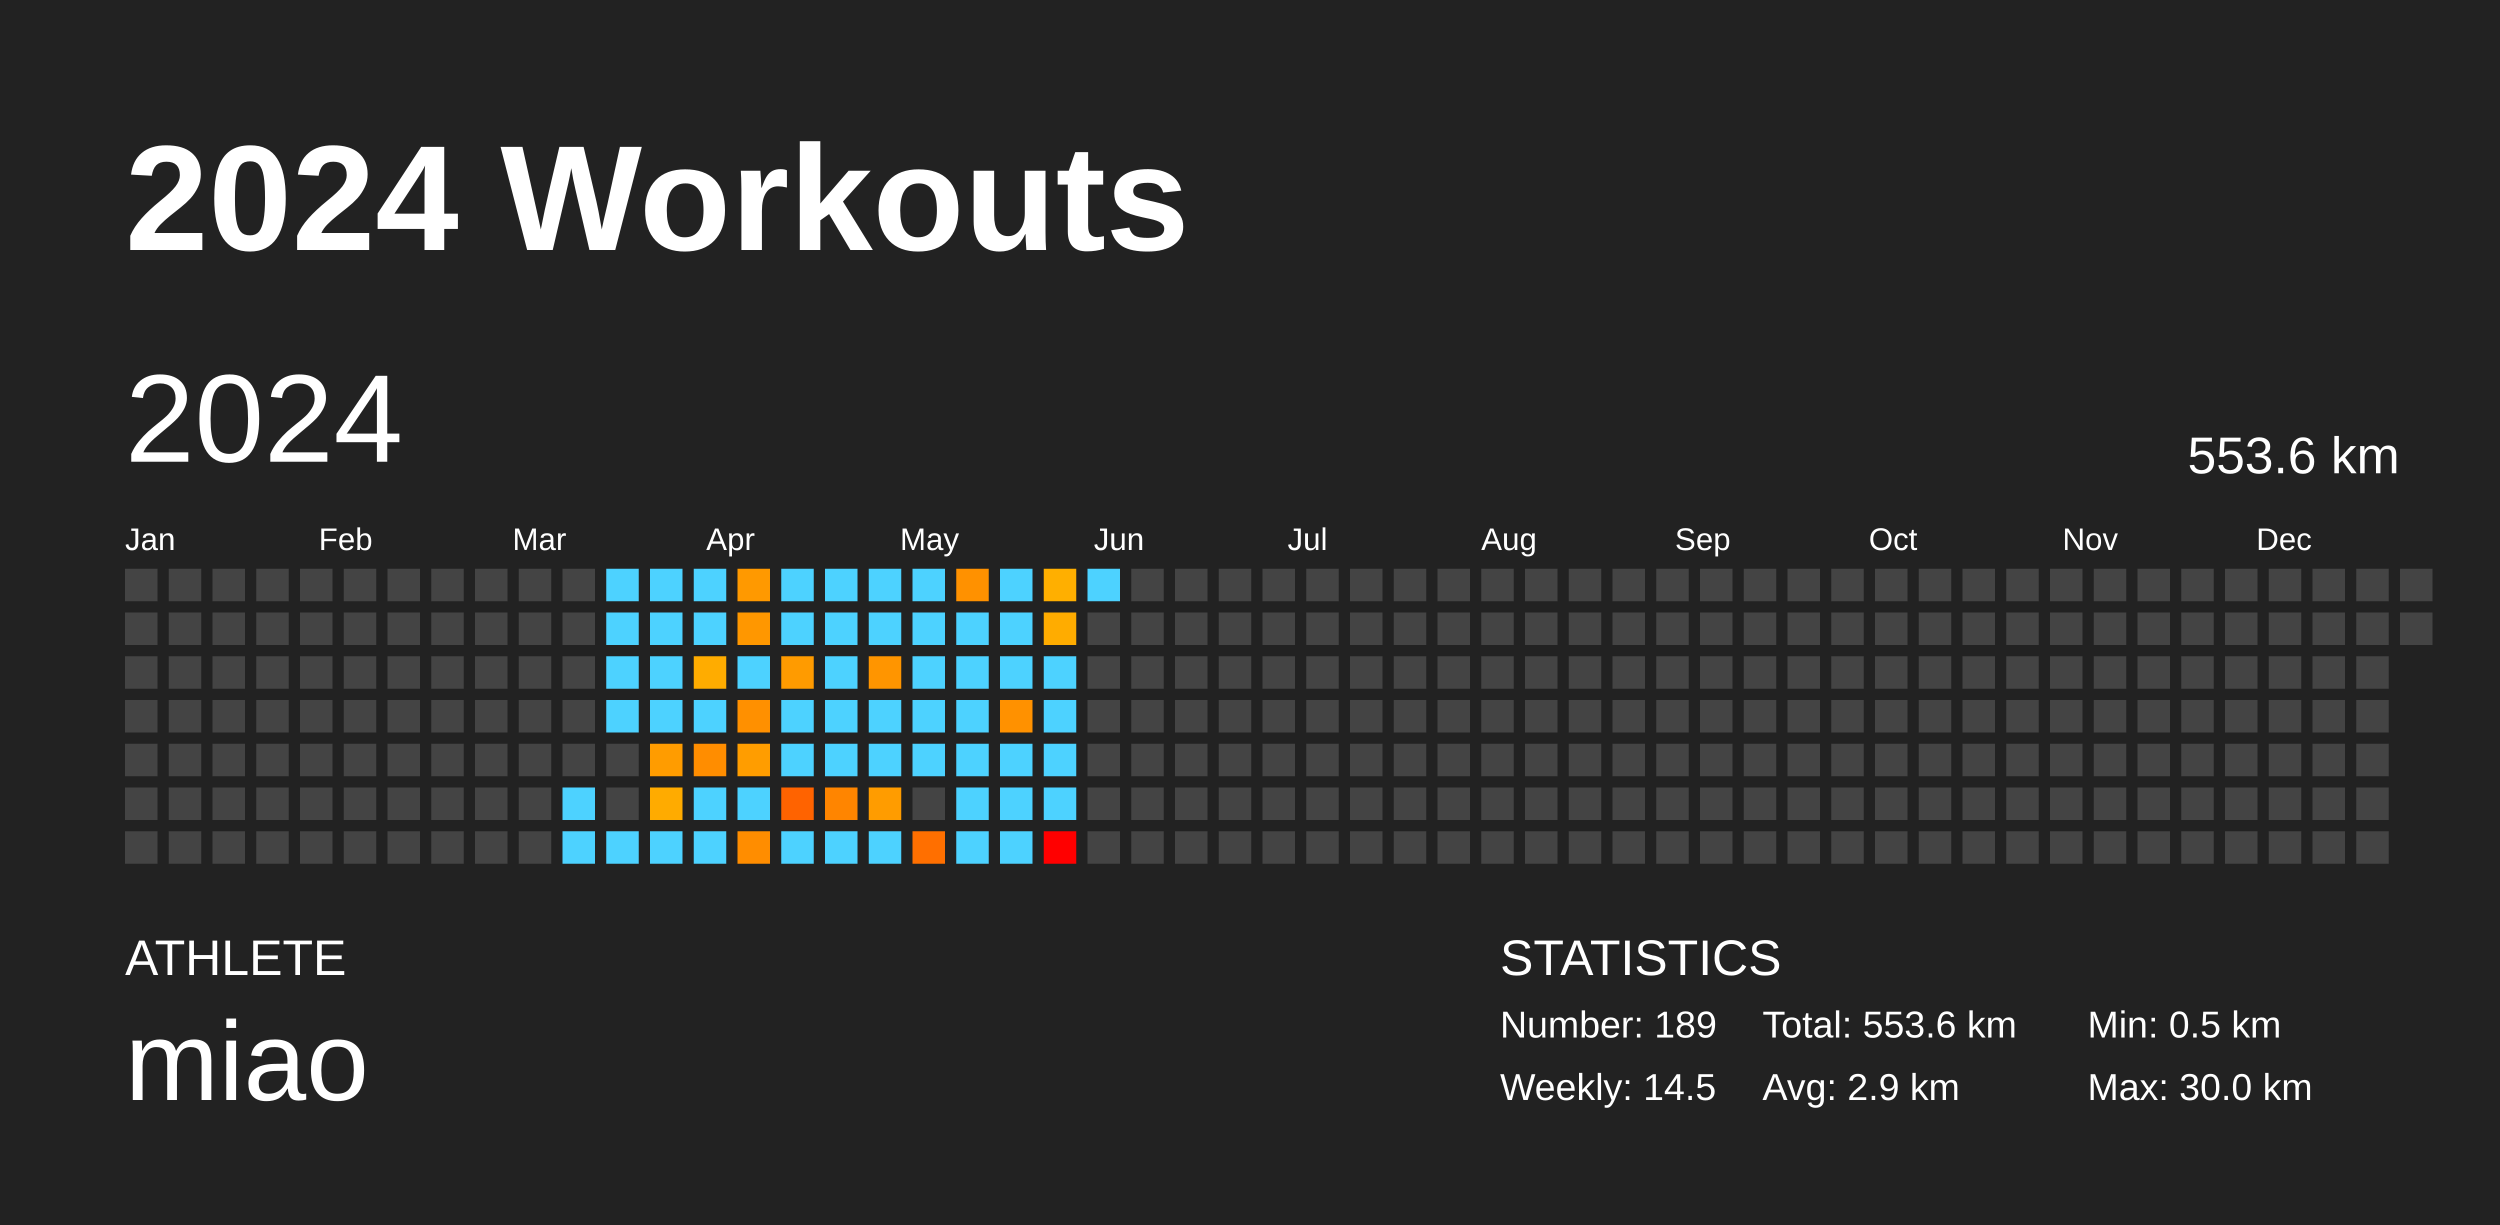
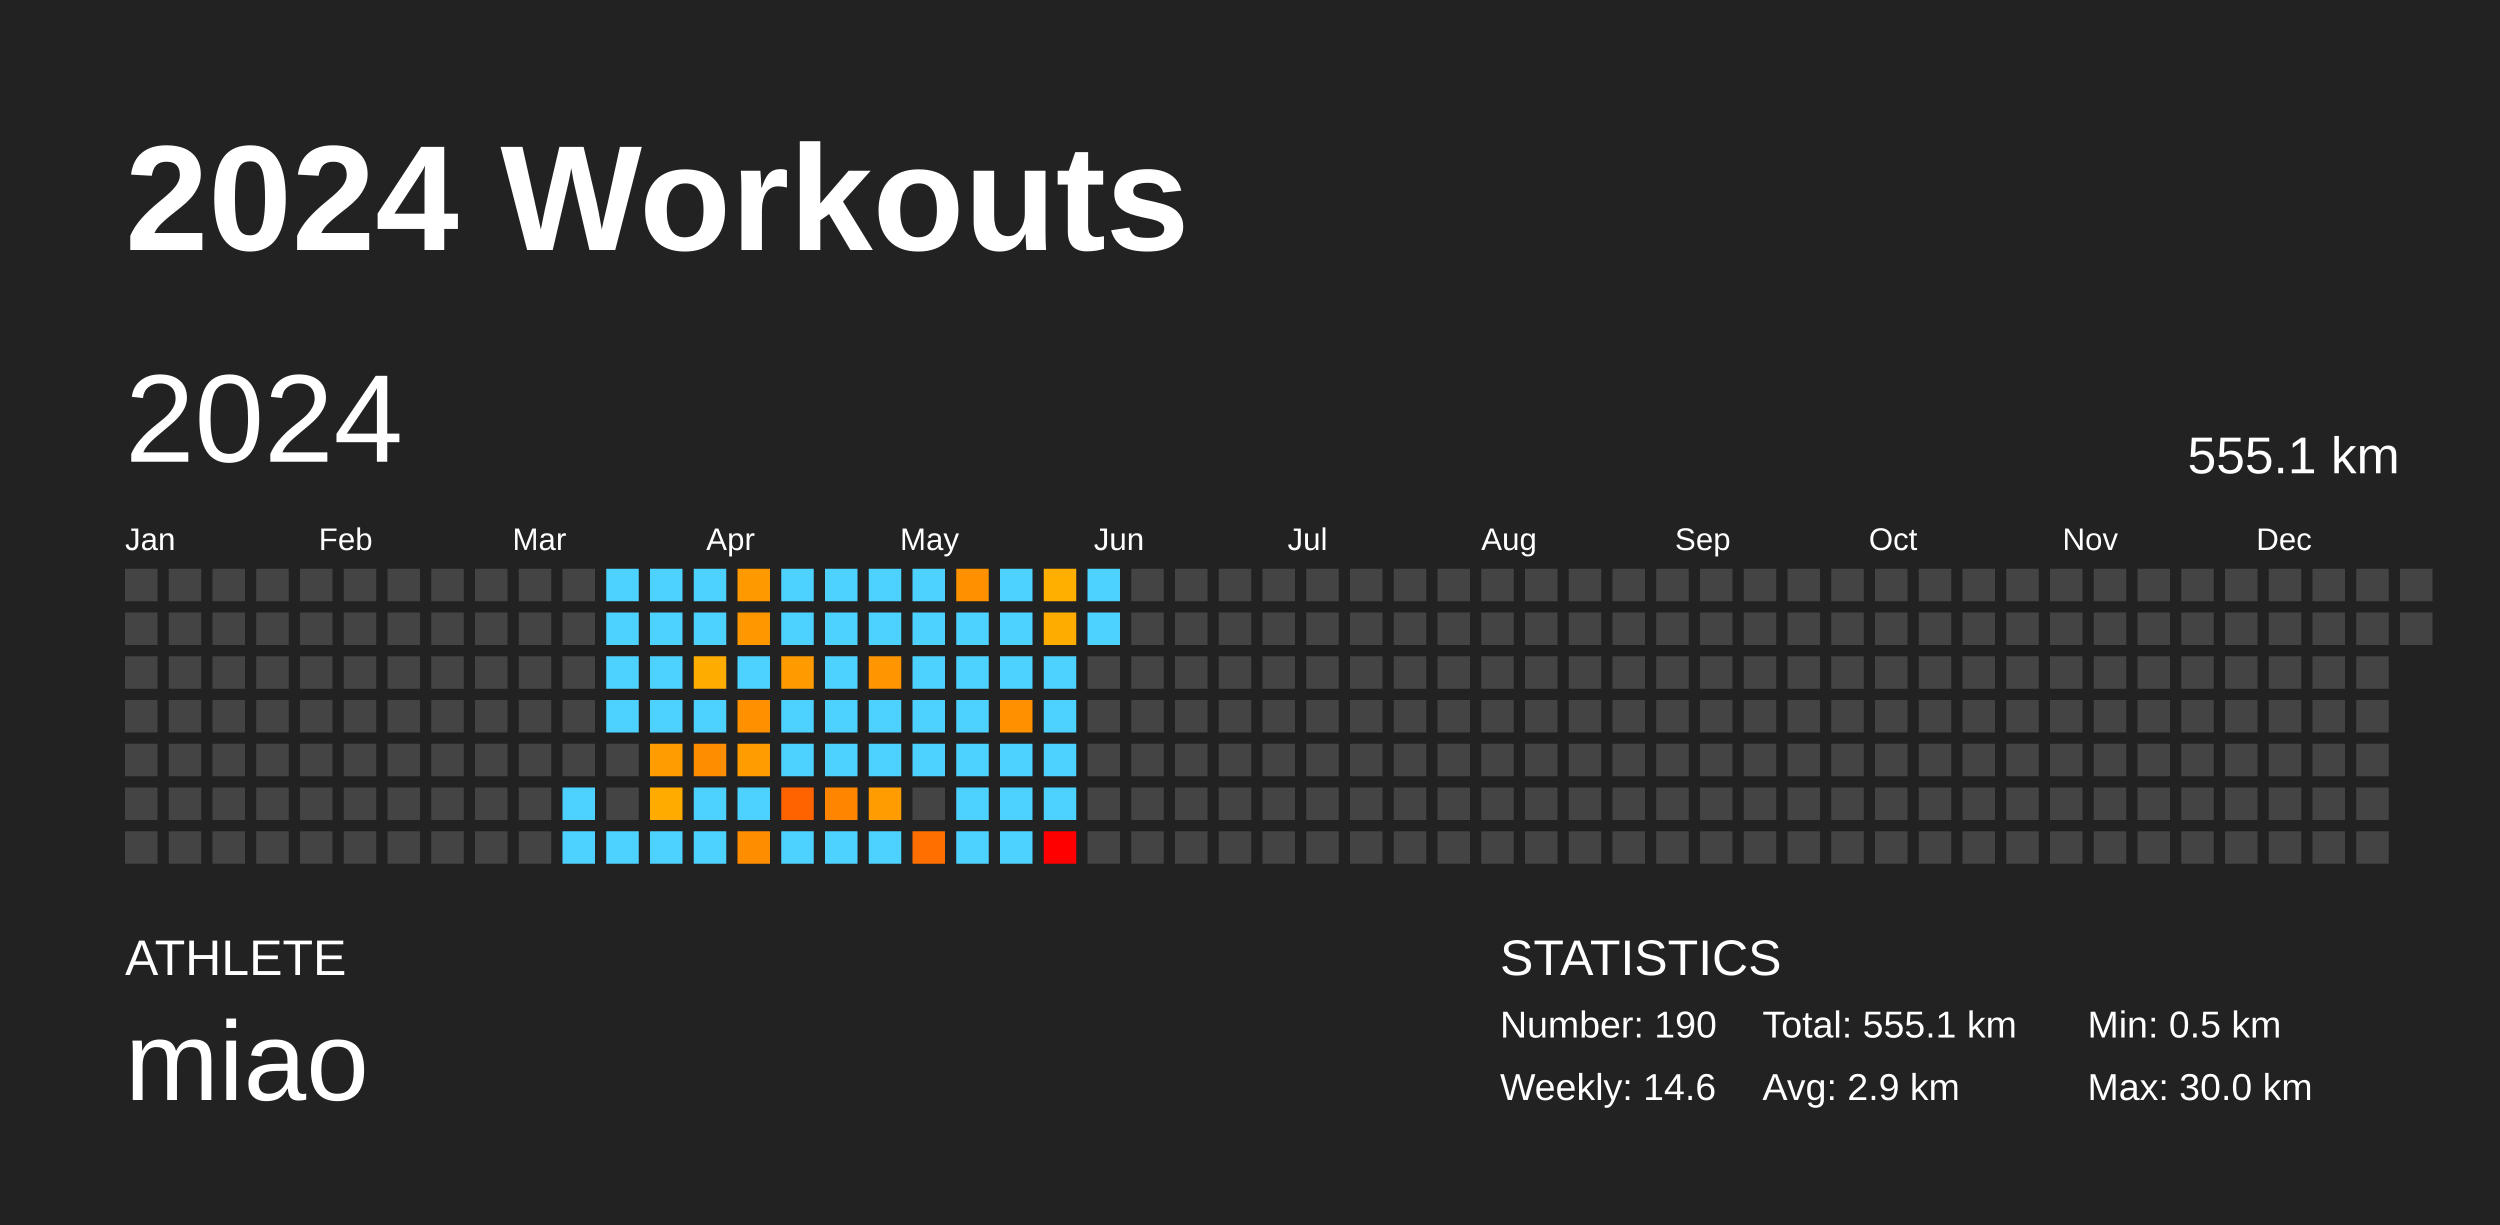
<svg xmlns="http://www.w3.org/2000/svg" baseProfile="full" height="98mm" version="1.1" viewBox="0,0,200,98" width="200mm">
  <defs />
  <rect fill="#222222" height="98" width="200" x="0" y="0" />
  <text fill="#FFFFFF" style="font-size:12px; font-family:Arial; font-weight:bold;" x="10" y="20">2024 Workouts</text>
  <text fill="#FFFFFF" style="font-size:4px; font-family:Arial" x="10" y="78">ATHLETE</text>
  <text fill="#FFFFFF" style="font-size:9px; font-family:Arial" x="10" y="88">miao</text>
  <text fill="#FFFFFF" style="font-size:4px; font-family:Arial" x="120" y="78">STATISTICS</text>
-   <text fill="#FFFFFF" style="font-size:3px; font-family:Arial" x="120" y="83">Number: 189</text>
-   <text fill="#FFFFFF" style="font-size:3px; font-family:Arial" x="120" y="88">Weekly: 14.5</text>
-   <text fill="#FFFFFF" style="font-size:3px; font-family:Arial" x="141" y="83">Total: 553.6 km</text>
+   <text fill="#FFFFFF" style="font-size:3px; font-family:Arial" x="120" y="83">Number: 190</text>
+   <text fill="#FFFFFF" style="font-size:3px; font-family:Arial" x="120" y="88">Weekly: 14.6</text>
+   <text fill="#FFFFFF" style="font-size:3px; font-family:Arial" x="141" y="83">Total: 555.1 km</text>
  <text fill="#FFFFFF" style="font-size:3px; font-family:Arial" x="141" y="88">Avg: 2.9 km</text>
  <text fill="#FFFFFF" style="font-size:3px; font-family:Arial" x="167" y="83">Min: 0.5 km</text>
  <text fill="#FFFFFF" style="font-size:3px; font-family:Arial" x="167" y="88">Max: 30.0 km</text>
  <text dominant-baseline="hanging" fill="#FFFFFF" style="font-size:10.0px; font-family:Arial;" x="10" y="30">2024</text>
-   <text dominant-baseline="hanging" fill="#FFFFFF" style="font-size:4.125px; font-family:Arial;" x="175" y="35">553.6 km</text>
+   <text dominant-baseline="hanging" fill="#FFFFFF" style="font-size:4.125px; font-family:Arial;" x="175" y="35">555.1 km</text>
  <text fill="#FFFFFF" style="font-size:2.5px; font-family:Arial" x="10.0" y="44">Jan</text>
  <text fill="#FFFFFF" style="font-size:2.5px; font-family:Arial" x="25.5" y="44">Feb</text>
  <text fill="#FFFFFF" style="font-size:2.5px; font-family:Arial" x="41.0" y="44">Mar</text>
  <text fill="#FFFFFF" style="font-size:2.5px; font-family:Arial" x="56.5" y="44">Apr</text>
  <text fill="#FFFFFF" style="font-size:2.5px; font-family:Arial" x="72.0" y="44">May</text>
  <text fill="#FFFFFF" style="font-size:2.5px; font-family:Arial" x="87.5" y="44">Jun</text>
  <text fill="#FFFFFF" style="font-size:2.5px; font-family:Arial" x="103.0" y="44">Jul</text>
  <text fill="#FFFFFF" style="font-size:2.5px; font-family:Arial" x="118.5" y="44">Aug</text>
  <text fill="#FFFFFF" style="font-size:2.5px; font-family:Arial" x="134.0" y="44">Sep</text>
  <text fill="#FFFFFF" style="font-size:2.5px; font-family:Arial" x="149.5" y="44">Oct</text>
  <text fill="#FFFFFF" style="font-size:2.5px; font-family:Arial" x="165.0" y="44">Nov</text>
  <text fill="#FFFFFF" style="font-size:2.5px; font-family:Arial" x="180.5" y="44">Dec</text>
  <rect fill="#444444" height="2.6" width="2.6" x="10.0" y="45.5" />
  <rect fill="#444444" height="2.6" width="2.6" x="10.0" y="49.0" />
  <rect fill="#444444" height="2.6" width="2.6" x="10.0" y="52.5" />
  <rect fill="#444444" height="2.6" width="2.6" x="10.0" y="56.0" />
  <rect fill="#444444" height="2.6" width="2.6" x="10.0" y="59.5" />
  <rect fill="#444444" height="2.6" width="2.6" x="10.0" y="63.0" />
  <rect fill="#444444" height="2.6" width="2.6" x="10.0" y="66.5" />
  <rect fill="#444444" height="2.6" width="2.6" x="13.5" y="45.5" />
  <rect fill="#444444" height="2.6" width="2.6" x="13.5" y="49.0" />
  <rect fill="#444444" height="2.6" width="2.6" x="13.5" y="52.5" />
  <rect fill="#444444" height="2.6" width="2.6" x="13.5" y="56.0" />
  <rect fill="#444444" height="2.6" width="2.6" x="13.5" y="59.5" />
  <rect fill="#444444" height="2.6" width="2.6" x="13.5" y="63.0" />
  <rect fill="#444444" height="2.6" width="2.6" x="13.5" y="66.5" />
  <rect fill="#444444" height="2.6" width="2.6" x="17.0" y="45.5" />
  <rect fill="#444444" height="2.6" width="2.6" x="17.0" y="49.0" />
  <rect fill="#444444" height="2.6" width="2.6" x="17.0" y="52.5" />
  <rect fill="#444444" height="2.6" width="2.6" x="17.0" y="56.0" />
  <rect fill="#444444" height="2.6" width="2.6" x="17.0" y="59.5" />
  <rect fill="#444444" height="2.6" width="2.6" x="17.0" y="63.0" />
  <rect fill="#444444" height="2.6" width="2.6" x="17.0" y="66.5" />
  <rect fill="#444444" height="2.6" width="2.6" x="20.5" y="45.5" />
  <rect fill="#444444" height="2.6" width="2.6" x="20.5" y="49.0" />
  <rect fill="#444444" height="2.6" width="2.6" x="20.5" y="52.5" />
  <rect fill="#444444" height="2.6" width="2.6" x="20.5" y="56.0" />
  <rect fill="#444444" height="2.6" width="2.6" x="20.5" y="59.5" />
  <rect fill="#444444" height="2.6" width="2.6" x="20.5" y="63.0" />
  <rect fill="#444444" height="2.6" width="2.6" x="20.5" y="66.5" />
  <rect fill="#444444" height="2.6" width="2.6" x="24.0" y="45.5" />
  <rect fill="#444444" height="2.6" width="2.6" x="24.0" y="49.0" />
  <rect fill="#444444" height="2.6" width="2.6" x="24.0" y="52.5" />
  <rect fill="#444444" height="2.6" width="2.6" x="24.0" y="56.0" />
  <rect fill="#444444" height="2.6" width="2.6" x="24.0" y="59.5" />
  <rect fill="#444444" height="2.6" width="2.6" x="24.0" y="63.0" />
  <rect fill="#444444" height="2.6" width="2.6" x="24.0" y="66.5" />
  <rect fill="#444444" height="2.6" width="2.6" x="27.5" y="45.5" />
  <rect fill="#444444" height="2.6" width="2.6" x="27.5" y="49.0" />
  <rect fill="#444444" height="2.6" width="2.6" x="27.5" y="52.5" />
  <rect fill="#444444" height="2.6" width="2.6" x="27.5" y="56.0" />
  <rect fill="#444444" height="2.6" width="2.6" x="27.5" y="59.5" />
  <rect fill="#444444" height="2.6" width="2.6" x="27.5" y="63.0" />
  <rect fill="#444444" height="2.6" width="2.6" x="27.5" y="66.5" />
  <rect fill="#444444" height="2.6" width="2.6" x="31.0" y="45.5" />
  <rect fill="#444444" height="2.6" width="2.6" x="31.0" y="49.0" />
  <rect fill="#444444" height="2.6" width="2.6" x="31.0" y="52.5" />
  <rect fill="#444444" height="2.6" width="2.6" x="31.0" y="56.0" />
  <rect fill="#444444" height="2.6" width="2.6" x="31.0" y="59.5" />
  <rect fill="#444444" height="2.6" width="2.6" x="31.0" y="63.0" />
  <rect fill="#444444" height="2.6" width="2.6" x="31.0" y="66.5" />
  <rect fill="#444444" height="2.6" width="2.6" x="34.5" y="45.5" />
  <rect fill="#444444" height="2.6" width="2.6" x="34.5" y="49.0" />
  <rect fill="#444444" height="2.6" width="2.6" x="34.5" y="52.5" />
  <rect fill="#444444" height="2.6" width="2.6" x="34.5" y="56.0" />
  <rect fill="#444444" height="2.6" width="2.6" x="34.5" y="59.5" />
  <rect fill="#444444" height="2.6" width="2.6" x="34.5" y="63.0" />
  <rect fill="#444444" height="2.6" width="2.6" x="34.5" y="66.5" />
  <rect fill="#444444" height="2.6" width="2.6" x="38.0" y="45.5" />
  <rect fill="#444444" height="2.6" width="2.6" x="38.0" y="49.0" />
  <rect fill="#444444" height="2.6" width="2.6" x="38.0" y="52.5" />
  <rect fill="#444444" height="2.6" width="2.6" x="38.0" y="56.0" />
  <rect fill="#444444" height="2.6" width="2.6" x="38.0" y="59.5" />
  <rect fill="#444444" height="2.6" width="2.6" x="38.0" y="63.0" />
  <rect fill="#444444" height="2.6" width="2.6" x="38.0" y="66.5" />
  <rect fill="#444444" height="2.6" width="2.6" x="41.5" y="45.5" />
  <rect fill="#444444" height="2.6" width="2.6" x="41.5" y="49.0" />
  <rect fill="#444444" height="2.6" width="2.6" x="41.5" y="52.5" />
  <rect fill="#444444" height="2.6" width="2.6" x="41.5" y="56.0" />
  <rect fill="#444444" height="2.6" width="2.6" x="41.5" y="59.5" />
  <rect fill="#444444" height="2.6" width="2.6" x="41.5" y="63.0" />
  <rect fill="#444444" height="2.6" width="2.6" x="41.5" y="66.5" />
  <rect fill="#444444" height="2.6" width="2.6" x="45.0" y="45.5" />
  <rect fill="#444444" height="2.6" width="2.6" x="45.0" y="49.0" />
  <rect fill="#444444" height="2.6" width="2.6" x="45.0" y="52.5" />
  <rect fill="#444444" height="2.6" width="2.6" x="45.0" y="56.0" />
  <rect fill="#444444" height="2.6" width="2.6" x="45.0" y="59.5" />
  <rect fill="#4dd2ff" height="2.6" width="2.6" x="45.0" y="63.0" />
  <rect fill="#4dd2ff" height="2.6" width="2.6" x="45.0" y="66.5" />
  <rect fill="#4dd2ff" height="2.6" width="2.6" x="48.5" y="45.5" />
  <rect fill="#4dd2ff" height="2.6" width="2.6" x="48.5" y="49.0" />
  <rect fill="#4dd2ff" height="2.6" width="2.6" x="48.5" y="52.5" />
  <rect fill="#4dd2ff" height="2.6" width="2.6" x="48.5" y="56.0" />
  <rect fill="#444444" height="2.6" width="2.6" x="48.5" y="59.5" />
  <rect fill="#444444" height="2.6" width="2.6" x="48.5" y="63.0" />
  <rect fill="#4dd2ff" height="2.6" width="2.6" x="48.5" y="66.5" />
  <rect fill="#4dd2ff" height="2.6" width="2.6" x="52.0" y="45.5" />
  <rect fill="#4dd2ff" height="2.6" width="2.6" x="52.0" y="49.0" />
  <rect fill="#4dd2ff" height="2.6" width="2.6" x="52.0" y="52.5" />
  <rect fill="#4dd2ff" height="2.6" width="2.6" x="52.0" y="56.0" />
  <rect fill="#ff9c00" height="2.6" width="2.6" x="52.0" y="59.5" />
  <rect fill="#ffab00" height="2.6" width="2.6" x="52.0" y="63.0" />
  <rect fill="#4dd2ff" height="2.6" width="2.6" x="52.0" y="66.5" />
  <rect fill="#4dd2ff" height="2.6" width="2.6" x="55.5" y="45.5" />
  <rect fill="#4dd2ff" height="2.6" width="2.6" x="55.5" y="49.0" />
  <rect fill="#ffac00" height="2.6" width="2.6" x="55.5" y="52.5" />
  <rect fill="#4dd2ff" height="2.6" width="2.6" x="55.5" y="56.0" />
  <rect fill="#ff8d00" height="2.6" width="2.6" x="55.5" y="59.5" />
  <rect fill="#4dd2ff" height="2.6" width="2.6" x="55.5" y="63.0" />
  <rect fill="#4dd2ff" height="2.6" width="2.6" x="55.5" y="66.5" />
  <rect fill="#ff9900" height="2.6" width="2.6" x="59.0" y="45.5" />
  <rect fill="#ff9700" height="2.6" width="2.6" x="59.0" y="49.0" />
  <rect fill="#4dd2ff" height="2.6" width="2.6" x="59.0" y="52.5" />
  <rect fill="#ff9000" height="2.6" width="2.6" x="59.0" y="56.0" />
  <rect fill="#ff9d00" height="2.6" width="2.6" x="59.0" y="59.5" />
  <rect fill="#4dd2ff" height="2.6" width="2.6" x="59.0" y="63.0" />
  <rect fill="#ff8d00" height="2.6" width="2.6" x="59.0" y="66.5" />
  <rect fill="#4dd2ff" height="2.6" width="2.6" x="62.5" y="45.5" />
  <rect fill="#4dd2ff" height="2.6" width="2.6" x="62.5" y="49.0" />
  <rect fill="#ff9b00" height="2.6" width="2.6" x="62.5" y="52.5" />
  <rect fill="#4dd2ff" height="2.6" width="2.6" x="62.5" y="56.0" />
  <rect fill="#4dd2ff" height="2.6" width="2.6" x="62.5" y="59.5" />
  <rect fill="#ff6300" height="2.6" width="2.6" x="62.5" y="63.0" />
  <rect fill="#4dd2ff" height="2.6" width="2.6" x="62.5" y="66.5" />
  <rect fill="#4dd2ff" height="2.6" width="2.6" x="66.0" y="45.5" />
  <rect fill="#4dd2ff" height="2.6" width="2.6" x="66.0" y="49.0" />
  <rect fill="#4dd2ff" height="2.6" width="2.6" x="66.0" y="52.5" />
  <rect fill="#4dd2ff" height="2.6" width="2.6" x="66.0" y="56.0" />
  <rect fill="#4dd2ff" height="2.6" width="2.6" x="66.0" y="59.5" />
  <rect fill="#ff8500" height="2.6" width="2.6" x="66.0" y="63.0" />
  <rect fill="#4dd2ff" height="2.6" width="2.6" x="66.0" y="66.5" />
  <rect fill="#4dd2ff" height="2.6" width="2.6" x="69.5" y="45.5" />
  <rect fill="#4dd2ff" height="2.6" width="2.6" x="69.5" y="49.0" />
  <rect fill="#ff9500" height="2.6" width="2.6" x="69.5" y="52.5" />
  <rect fill="#4dd2ff" height="2.6" width="2.6" x="69.5" y="56.0" />
  <rect fill="#4dd2ff" height="2.6" width="2.6" x="69.5" y="59.5" />
  <rect fill="#ff9c00" height="2.6" width="2.6" x="69.5" y="63.0" />
  <rect fill="#4dd2ff" height="2.6" width="2.6" x="69.5" y="66.5" />
  <rect fill="#4dd2ff" height="2.6" width="2.6" x="73.0" y="45.5" />
  <rect fill="#4dd2ff" height="2.6" width="2.6" x="73.0" y="49.0" />
  <rect fill="#4dd2ff" height="2.6" width="2.6" x="73.0" y="52.5" />
  <rect fill="#4dd2ff" height="2.6" width="2.6" x="73.0" y="56.0" />
  <rect fill="#4dd2ff" height="2.6" width="2.6" x="73.0" y="59.5" />
  <rect fill="#444444" height="2.6" width="2.6" x="73.0" y="63.0" />
  <rect fill="#ff6f00" height="2.6" width="2.6" x="73.0" y="66.5" />
  <rect fill="#ff9100" height="2.6" width="2.6" x="76.5" y="45.5" />
  <rect fill="#4dd2ff" height="2.6" width="2.6" x="76.5" y="49.0" />
  <rect fill="#4dd2ff" height="2.6" width="2.6" x="76.5" y="52.5" />
  <rect fill="#4dd2ff" height="2.6" width="2.6" x="76.5" y="56.0" />
  <rect fill="#4dd2ff" height="2.6" width="2.6" x="76.5" y="59.5" />
  <rect fill="#4dd2ff" height="2.6" width="2.6" x="76.5" y="63.0" />
  <rect fill="#4dd2ff" height="2.6" width="2.6" x="76.5" y="66.5" />
  <rect fill="#4dd2ff" height="2.6" width="2.6" x="80.0" y="45.5" />
  <rect fill="#4dd2ff" height="2.6" width="2.6" x="80.0" y="49.0" />
  <rect fill="#4dd2ff" height="2.6" width="2.6" x="80.0" y="52.5" />
  <rect fill="#ff9100" height="2.6" width="2.6" x="80.0" y="56.0" />
  <rect fill="#4dd2ff" height="2.6" width="2.6" x="80.0" y="59.5" />
  <rect fill="#4dd2ff" height="2.6" width="2.6" x="80.0" y="63.0" />
  <rect fill="#4dd2ff" height="2.6" width="2.6" x="80.0" y="66.5" />
  <rect fill="#ffaf00" height="2.6" width="2.6" x="83.5" y="45.5" />
  <rect fill="#ffac00" height="2.6" width="2.6" x="83.5" y="49.0" />
  <rect fill="#4dd2ff" height="2.6" width="2.6" x="83.5" y="52.5" />
  <rect fill="#4dd2ff" height="2.6" width="2.6" x="83.5" y="56.0" />
  <rect fill="#4dd2ff" height="2.6" width="2.6" x="83.5" y="59.5" />
  <rect fill="#4dd2ff" height="2.6" width="2.6" x="83.5" y="63.0" />
  <rect fill="red" height="2.6" width="2.6" x="83.5" y="66.5" />
  <rect fill="#4dd2ff" height="2.6" width="2.6" x="87.0" y="45.5" />
-   <rect fill="#444444" height="2.6" width="2.6" x="87.0" y="49.0" />
+   <rect fill="#4dd2ff" height="2.6" width="2.6" x="87.0" y="49.0" />
  <rect fill="#444444" height="2.6" width="2.6" x="87.0" y="52.5" />
  <rect fill="#444444" height="2.6" width="2.6" x="87.0" y="56.0" />
  <rect fill="#444444" height="2.6" width="2.6" x="87.0" y="59.5" />
  <rect fill="#444444" height="2.6" width="2.6" x="87.0" y="63.0" />
  <rect fill="#444444" height="2.6" width="2.6" x="87.0" y="66.5" />
  <rect fill="#444444" height="2.6" width="2.6" x="90.5" y="45.5" />
  <rect fill="#444444" height="2.6" width="2.6" x="90.5" y="49.0" />
  <rect fill="#444444" height="2.6" width="2.6" x="90.5" y="52.5" />
  <rect fill="#444444" height="2.6" width="2.6" x="90.5" y="56.0" />
  <rect fill="#444444" height="2.6" width="2.6" x="90.5" y="59.5" />
  <rect fill="#444444" height="2.6" width="2.6" x="90.5" y="63.0" />
  <rect fill="#444444" height="2.6" width="2.6" x="90.5" y="66.5" />
  <rect fill="#444444" height="2.6" width="2.6" x="94.0" y="45.5" />
  <rect fill="#444444" height="2.6" width="2.6" x="94.0" y="49.0" />
  <rect fill="#444444" height="2.6" width="2.6" x="94.0" y="52.5" />
  <rect fill="#444444" height="2.6" width="2.6" x="94.0" y="56.0" />
  <rect fill="#444444" height="2.6" width="2.6" x="94.0" y="59.5" />
  <rect fill="#444444" height="2.6" width="2.6" x="94.0" y="63.0" />
  <rect fill="#444444" height="2.6" width="2.6" x="94.0" y="66.5" />
  <rect fill="#444444" height="2.6" width="2.6" x="97.5" y="45.5" />
  <rect fill="#444444" height="2.6" width="2.6" x="97.5" y="49.0" />
  <rect fill="#444444" height="2.6" width="2.6" x="97.5" y="52.5" />
  <rect fill="#444444" height="2.6" width="2.6" x="97.5" y="56.0" />
  <rect fill="#444444" height="2.6" width="2.6" x="97.5" y="59.5" />
  <rect fill="#444444" height="2.6" width="2.6" x="97.5" y="63.0" />
  <rect fill="#444444" height="2.6" width="2.6" x="97.5" y="66.5" />
  <rect fill="#444444" height="2.6" width="2.6" x="101.0" y="45.5" />
  <rect fill="#444444" height="2.6" width="2.6" x="101.0" y="49.0" />
  <rect fill="#444444" height="2.6" width="2.6" x="101.0" y="52.5" />
  <rect fill="#444444" height="2.6" width="2.6" x="101.0" y="56.0" />
  <rect fill="#444444" height="2.6" width="2.6" x="101.0" y="59.5" />
  <rect fill="#444444" height="2.6" width="2.6" x="101.0" y="63.0" />
  <rect fill="#444444" height="2.6" width="2.6" x="101.0" y="66.5" />
  <rect fill="#444444" height="2.6" width="2.6" x="104.5" y="45.5" />
  <rect fill="#444444" height="2.6" width="2.6" x="104.5" y="49.0" />
  <rect fill="#444444" height="2.6" width="2.6" x="104.5" y="52.5" />
  <rect fill="#444444" height="2.6" width="2.6" x="104.5" y="56.0" />
  <rect fill="#444444" height="2.6" width="2.6" x="104.5" y="59.5" />
  <rect fill="#444444" height="2.6" width="2.6" x="104.5" y="63.0" />
  <rect fill="#444444" height="2.6" width="2.6" x="104.5" y="66.5" />
  <rect fill="#444444" height="2.6" width="2.6" x="108.0" y="45.5" />
  <rect fill="#444444" height="2.6" width="2.6" x="108.0" y="49.0" />
  <rect fill="#444444" height="2.6" width="2.6" x="108.0" y="52.5" />
  <rect fill="#444444" height="2.6" width="2.6" x="108.0" y="56.0" />
  <rect fill="#444444" height="2.6" width="2.6" x="108.0" y="59.5" />
  <rect fill="#444444" height="2.6" width="2.6" x="108.0" y="63.0" />
  <rect fill="#444444" height="2.6" width="2.6" x="108.0" y="66.5" />
  <rect fill="#444444" height="2.6" width="2.6" x="111.5" y="45.5" />
  <rect fill="#444444" height="2.6" width="2.6" x="111.5" y="49.0" />
  <rect fill="#444444" height="2.6" width="2.6" x="111.5" y="52.5" />
  <rect fill="#444444" height="2.6" width="2.6" x="111.5" y="56.0" />
  <rect fill="#444444" height="2.6" width="2.6" x="111.5" y="59.5" />
  <rect fill="#444444" height="2.6" width="2.6" x="111.5" y="63.0" />
  <rect fill="#444444" height="2.6" width="2.6" x="111.5" y="66.5" />
  <rect fill="#444444" height="2.6" width="2.6" x="115.0" y="45.5" />
  <rect fill="#444444" height="2.6" width="2.6" x="115.0" y="49.0" />
  <rect fill="#444444" height="2.6" width="2.6" x="115.0" y="52.5" />
  <rect fill="#444444" height="2.6" width="2.6" x="115.0" y="56.0" />
  <rect fill="#444444" height="2.6" width="2.6" x="115.0" y="59.5" />
  <rect fill="#444444" height="2.6" width="2.6" x="115.0" y="63.0" />
  <rect fill="#444444" height="2.6" width="2.6" x="115.0" y="66.5" />
  <rect fill="#444444" height="2.6" width="2.6" x="118.5" y="45.5" />
  <rect fill="#444444" height="2.6" width="2.6" x="118.5" y="49.0" />
  <rect fill="#444444" height="2.6" width="2.6" x="118.5" y="52.5" />
  <rect fill="#444444" height="2.6" width="2.6" x="118.5" y="56.0" />
  <rect fill="#444444" height="2.6" width="2.6" x="118.5" y="59.5" />
  <rect fill="#444444" height="2.6" width="2.6" x="118.5" y="63.0" />
  <rect fill="#444444" height="2.6" width="2.6" x="118.5" y="66.5" />
  <rect fill="#444444" height="2.6" width="2.6" x="122.0" y="45.5" />
  <rect fill="#444444" height="2.6" width="2.6" x="122.0" y="49.0" />
  <rect fill="#444444" height="2.6" width="2.6" x="122.0" y="52.5" />
  <rect fill="#444444" height="2.6" width="2.6" x="122.0" y="56.0" />
  <rect fill="#444444" height="2.6" width="2.6" x="122.0" y="59.5" />
  <rect fill="#444444" height="2.6" width="2.6" x="122.0" y="63.0" />
  <rect fill="#444444" height="2.6" width="2.6" x="122.0" y="66.5" />
  <rect fill="#444444" height="2.6" width="2.6" x="125.5" y="45.5" />
  <rect fill="#444444" height="2.6" width="2.6" x="125.5" y="49.0" />
  <rect fill="#444444" height="2.6" width="2.6" x="125.5" y="52.5" />
  <rect fill="#444444" height="2.6" width="2.6" x="125.5" y="56.0" />
  <rect fill="#444444" height="2.6" width="2.6" x="125.5" y="59.5" />
  <rect fill="#444444" height="2.6" width="2.6" x="125.5" y="63.0" />
  <rect fill="#444444" height="2.6" width="2.6" x="125.5" y="66.5" />
  <rect fill="#444444" height="2.6" width="2.6" x="129.0" y="45.5" />
  <rect fill="#444444" height="2.6" width="2.6" x="129.0" y="49.0" />
  <rect fill="#444444" height="2.6" width="2.6" x="129.0" y="52.5" />
  <rect fill="#444444" height="2.6" width="2.6" x="129.0" y="56.0" />
  <rect fill="#444444" height="2.6" width="2.6" x="129.0" y="59.5" />
  <rect fill="#444444" height="2.6" width="2.6" x="129.0" y="63.0" />
  <rect fill="#444444" height="2.6" width="2.6" x="129.0" y="66.5" />
  <rect fill="#444444" height="2.6" width="2.6" x="132.5" y="45.5" />
  <rect fill="#444444" height="2.6" width="2.6" x="132.5" y="49.0" />
  <rect fill="#444444" height="2.6" width="2.6" x="132.5" y="52.5" />
  <rect fill="#444444" height="2.6" width="2.6" x="132.5" y="56.0" />
  <rect fill="#444444" height="2.6" width="2.6" x="132.5" y="59.5" />
  <rect fill="#444444" height="2.6" width="2.6" x="132.5" y="63.0" />
  <rect fill="#444444" height="2.6" width="2.6" x="132.5" y="66.5" />
  <rect fill="#444444" height="2.6" width="2.6" x="136.0" y="45.5" />
  <rect fill="#444444" height="2.6" width="2.6" x="136.0" y="49.0" />
  <rect fill="#444444" height="2.6" width="2.6" x="136.0" y="52.5" />
  <rect fill="#444444" height="2.6" width="2.6" x="136.0" y="56.0" />
  <rect fill="#444444" height="2.6" width="2.6" x="136.0" y="59.5" />
  <rect fill="#444444" height="2.6" width="2.6" x="136.0" y="63.0" />
  <rect fill="#444444" height="2.6" width="2.6" x="136.0" y="66.5" />
  <rect fill="#444444" height="2.6" width="2.6" x="139.5" y="45.5" />
  <rect fill="#444444" height="2.6" width="2.6" x="139.5" y="49.0" />
  <rect fill="#444444" height="2.6" width="2.6" x="139.5" y="52.5" />
  <rect fill="#444444" height="2.6" width="2.6" x="139.5" y="56.0" />
  <rect fill="#444444" height="2.6" width="2.6" x="139.5" y="59.5" />
  <rect fill="#444444" height="2.6" width="2.6" x="139.5" y="63.0" />
  <rect fill="#444444" height="2.6" width="2.6" x="139.5" y="66.5" />
  <rect fill="#444444" height="2.6" width="2.6" x="143.0" y="45.5" />
  <rect fill="#444444" height="2.6" width="2.6" x="143.0" y="49.0" />
  <rect fill="#444444" height="2.6" width="2.6" x="143.0" y="52.5" />
  <rect fill="#444444" height="2.6" width="2.6" x="143.0" y="56.0" />
  <rect fill="#444444" height="2.6" width="2.6" x="143.0" y="59.5" />
  <rect fill="#444444" height="2.6" width="2.6" x="143.0" y="63.0" />
  <rect fill="#444444" height="2.6" width="2.6" x="143.0" y="66.5" />
  <rect fill="#444444" height="2.6" width="2.6" x="146.5" y="45.5" />
  <rect fill="#444444" height="2.6" width="2.6" x="146.5" y="49.0" />
  <rect fill="#444444" height="2.6" width="2.6" x="146.5" y="52.5" />
  <rect fill="#444444" height="2.6" width="2.6" x="146.5" y="56.0" />
  <rect fill="#444444" height="2.6" width="2.6" x="146.5" y="59.5" />
  <rect fill="#444444" height="2.6" width="2.6" x="146.5" y="63.0" />
  <rect fill="#444444" height="2.6" width="2.6" x="146.5" y="66.5" />
  <rect fill="#444444" height="2.6" width="2.6" x="150.0" y="45.5" />
  <rect fill="#444444" height="2.6" width="2.6" x="150.0" y="49.0" />
  <rect fill="#444444" height="2.6" width="2.6" x="150.0" y="52.5" />
  <rect fill="#444444" height="2.6" width="2.6" x="150.0" y="56.0" />
  <rect fill="#444444" height="2.6" width="2.6" x="150.0" y="59.5" />
  <rect fill="#444444" height="2.6" width="2.6" x="150.0" y="63.0" />
  <rect fill="#444444" height="2.6" width="2.6" x="150.0" y="66.5" />
  <rect fill="#444444" height="2.6" width="2.6" x="153.5" y="45.5" />
  <rect fill="#444444" height="2.6" width="2.6" x="153.5" y="49.0" />
  <rect fill="#444444" height="2.6" width="2.6" x="153.5" y="52.5" />
  <rect fill="#444444" height="2.6" width="2.6" x="153.5" y="56.0" />
  <rect fill="#444444" height="2.6" width="2.6" x="153.5" y="59.5" />
  <rect fill="#444444" height="2.6" width="2.6" x="153.5" y="63.0" />
  <rect fill="#444444" height="2.6" width="2.6" x="153.5" y="66.5" />
  <rect fill="#444444" height="2.6" width="2.6" x="157.0" y="45.5" />
  <rect fill="#444444" height="2.6" width="2.6" x="157.0" y="49.0" />
  <rect fill="#444444" height="2.6" width="2.6" x="157.0" y="52.5" />
  <rect fill="#444444" height="2.6" width="2.6" x="157.0" y="56.0" />
  <rect fill="#444444" height="2.6" width="2.6" x="157.0" y="59.5" />
  <rect fill="#444444" height="2.6" width="2.6" x="157.0" y="63.0" />
  <rect fill="#444444" height="2.6" width="2.6" x="157.0" y="66.5" />
  <rect fill="#444444" height="2.6" width="2.6" x="160.5" y="45.5" />
  <rect fill="#444444" height="2.6" width="2.6" x="160.5" y="49.0" />
  <rect fill="#444444" height="2.6" width="2.6" x="160.5" y="52.5" />
  <rect fill="#444444" height="2.6" width="2.6" x="160.5" y="56.0" />
  <rect fill="#444444" height="2.6" width="2.6" x="160.5" y="59.5" />
  <rect fill="#444444" height="2.6" width="2.6" x="160.5" y="63.0" />
  <rect fill="#444444" height="2.6" width="2.6" x="160.5" y="66.5" />
  <rect fill="#444444" height="2.6" width="2.6" x="164.0" y="45.5" />
  <rect fill="#444444" height="2.6" width="2.6" x="164.0" y="49.0" />
  <rect fill="#444444" height="2.6" width="2.6" x="164.0" y="52.5" />
  <rect fill="#444444" height="2.6" width="2.6" x="164.0" y="56.0" />
  <rect fill="#444444" height="2.6" width="2.6" x="164.0" y="59.5" />
  <rect fill="#444444" height="2.6" width="2.6" x="164.0" y="63.0" />
  <rect fill="#444444" height="2.6" width="2.6" x="164.0" y="66.5" />
  <rect fill="#444444" height="2.6" width="2.6" x="167.5" y="45.5" />
  <rect fill="#444444" height="2.6" width="2.6" x="167.5" y="49.0" />
  <rect fill="#444444" height="2.6" width="2.6" x="167.5" y="52.5" />
  <rect fill="#444444" height="2.6" width="2.6" x="167.5" y="56.0" />
  <rect fill="#444444" height="2.6" width="2.6" x="167.5" y="59.5" />
  <rect fill="#444444" height="2.6" width="2.6" x="167.5" y="63.0" />
  <rect fill="#444444" height="2.6" width="2.6" x="167.5" y="66.5" />
  <rect fill="#444444" height="2.6" width="2.6" x="171.0" y="45.5" />
  <rect fill="#444444" height="2.6" width="2.6" x="171.0" y="49.0" />
  <rect fill="#444444" height="2.6" width="2.6" x="171.0" y="52.5" />
  <rect fill="#444444" height="2.6" width="2.6" x="171.0" y="56.0" />
  <rect fill="#444444" height="2.6" width="2.6" x="171.0" y="59.5" />
  <rect fill="#444444" height="2.6" width="2.6" x="171.0" y="63.0" />
  <rect fill="#444444" height="2.6" width="2.6" x="171.0" y="66.5" />
  <rect fill="#444444" height="2.6" width="2.6" x="174.5" y="45.5" />
  <rect fill="#444444" height="2.6" width="2.6" x="174.5" y="49.0" />
  <rect fill="#444444" height="2.6" width="2.6" x="174.5" y="52.5" />
  <rect fill="#444444" height="2.6" width="2.6" x="174.5" y="56.0" />
  <rect fill="#444444" height="2.6" width="2.6" x="174.5" y="59.5" />
  <rect fill="#444444" height="2.6" width="2.6" x="174.5" y="63.0" />
  <rect fill="#444444" height="2.6" width="2.6" x="174.5" y="66.5" />
  <rect fill="#444444" height="2.6" width="2.6" x="178.0" y="45.5" />
  <rect fill="#444444" height="2.6" width="2.6" x="178.0" y="49.0" />
  <rect fill="#444444" height="2.6" width="2.6" x="178.0" y="52.5" />
  <rect fill="#444444" height="2.6" width="2.6" x="178.0" y="56.0" />
  <rect fill="#444444" height="2.6" width="2.6" x="178.0" y="59.5" />
  <rect fill="#444444" height="2.6" width="2.6" x="178.0" y="63.0" />
  <rect fill="#444444" height="2.6" width="2.6" x="178.0" y="66.5" />
  <rect fill="#444444" height="2.6" width="2.6" x="181.5" y="45.5" />
  <rect fill="#444444" height="2.6" width="2.6" x="181.5" y="49.0" />
  <rect fill="#444444" height="2.6" width="2.6" x="181.5" y="52.5" />
  <rect fill="#444444" height="2.6" width="2.6" x="181.5" y="56.0" />
  <rect fill="#444444" height="2.6" width="2.6" x="181.5" y="59.5" />
  <rect fill="#444444" height="2.6" width="2.6" x="181.5" y="63.0" />
  <rect fill="#444444" height="2.6" width="2.6" x="181.5" y="66.5" />
  <rect fill="#444444" height="2.6" width="2.6" x="185.0" y="45.5" />
  <rect fill="#444444" height="2.6" width="2.6" x="185.0" y="49.0" />
  <rect fill="#444444" height="2.6" width="2.6" x="185.0" y="52.5" />
  <rect fill="#444444" height="2.6" width="2.6" x="185.0" y="56.0" />
  <rect fill="#444444" height="2.6" width="2.6" x="185.0" y="59.5" />
  <rect fill="#444444" height="2.6" width="2.6" x="185.0" y="63.0" />
  <rect fill="#444444" height="2.6" width="2.6" x="185.0" y="66.5" />
  <rect fill="#444444" height="2.6" width="2.6" x="188.5" y="45.5" />
  <rect fill="#444444" height="2.6" width="2.6" x="188.5" y="49.0" />
  <rect fill="#444444" height="2.6" width="2.6" x="188.5" y="52.5" />
  <rect fill="#444444" height="2.6" width="2.6" x="188.5" y="56.0" />
  <rect fill="#444444" height="2.6" width="2.6" x="188.5" y="59.5" />
  <rect fill="#444444" height="2.6" width="2.6" x="188.5" y="63.0" />
  <rect fill="#444444" height="2.6" width="2.6" x="188.5" y="66.5" />
  <rect fill="#444444" height="2.6" width="2.6" x="192.0" y="45.5" />
  <rect fill="#444444" height="2.6" width="2.6" x="192.0" y="49.0" />
</svg>
